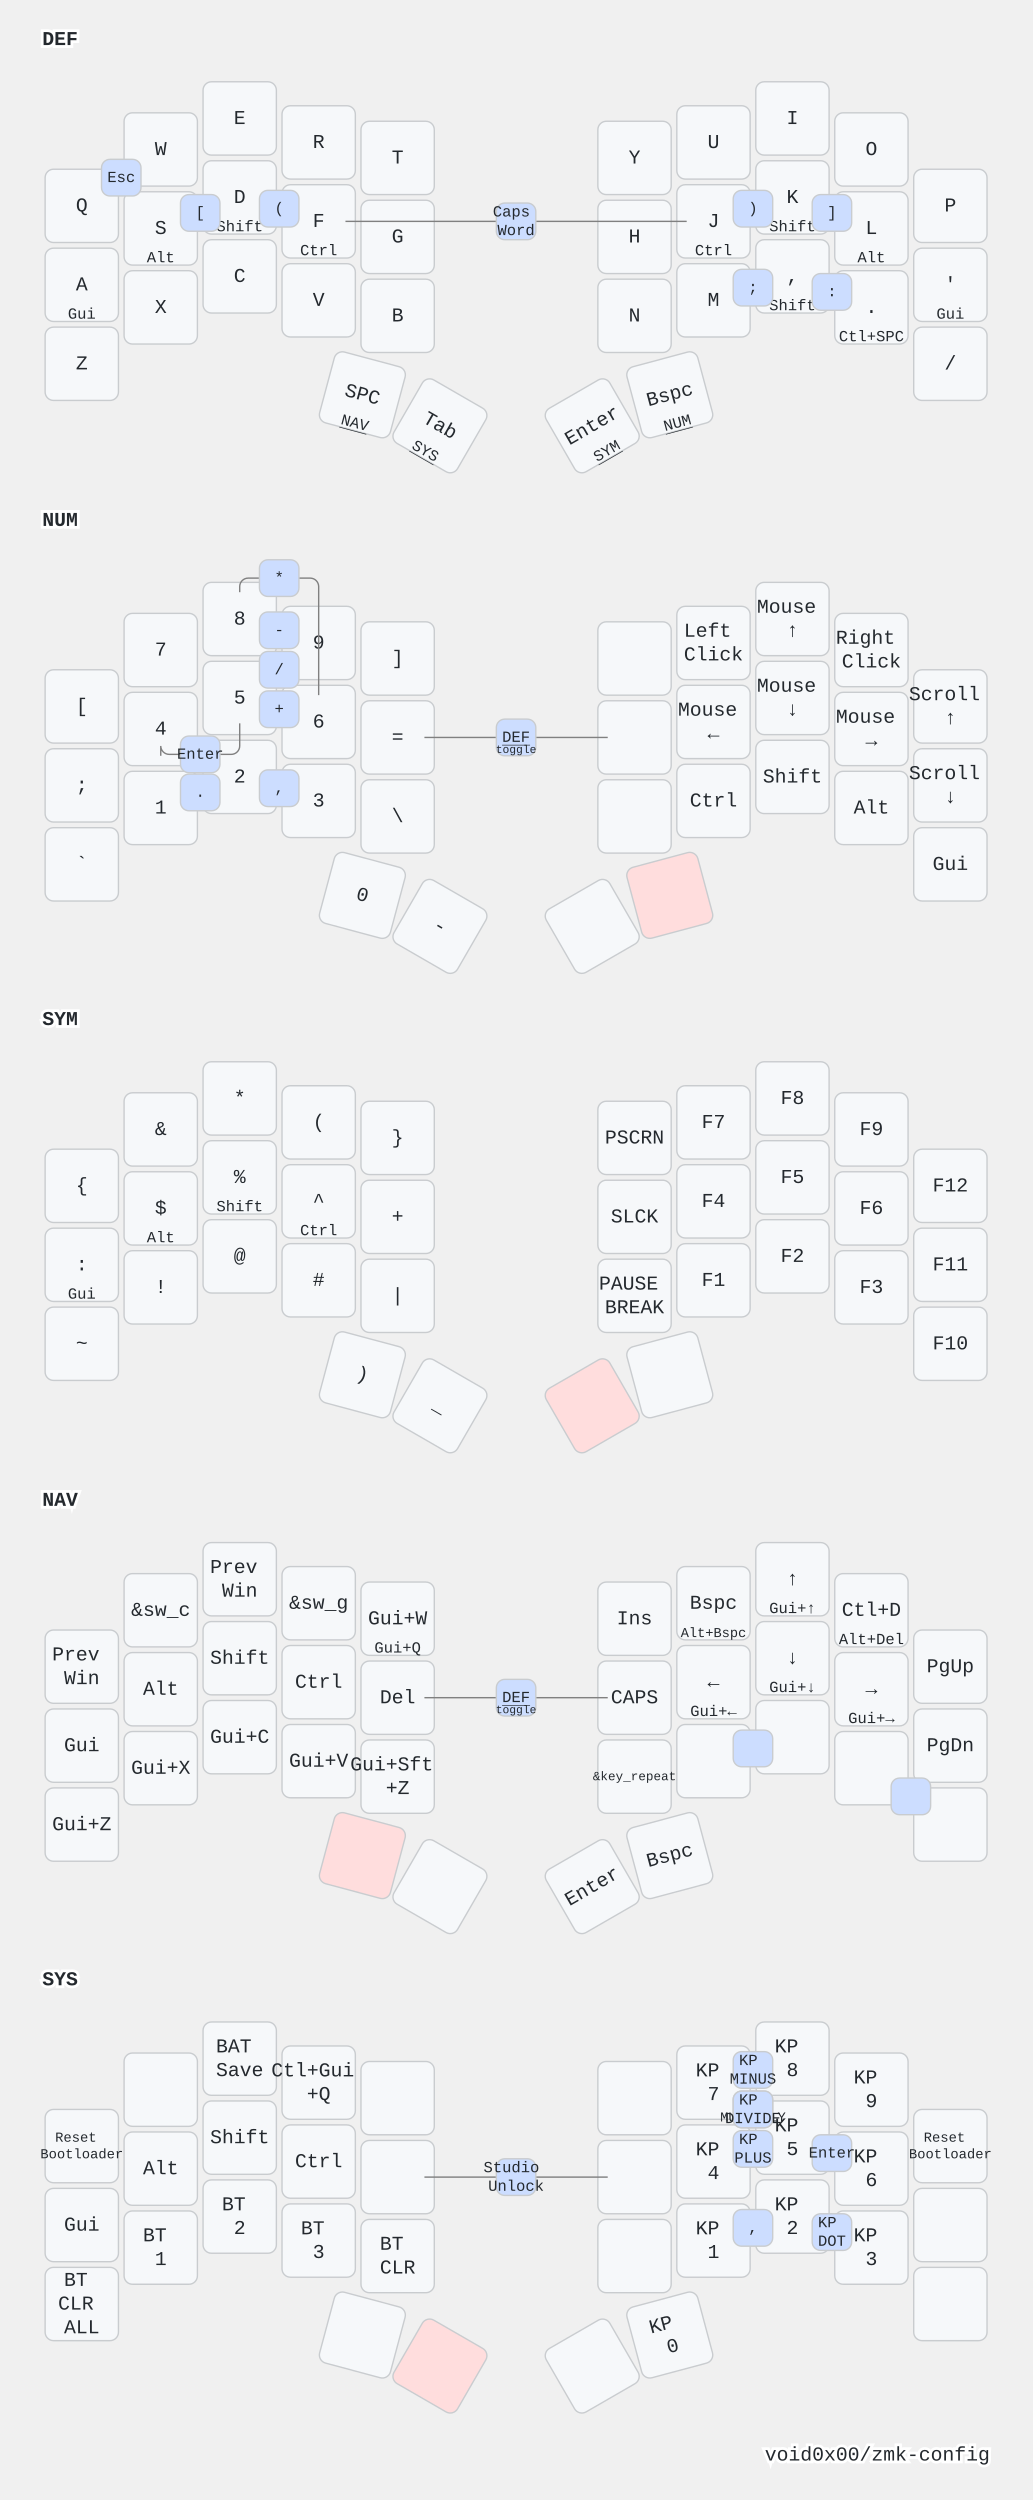
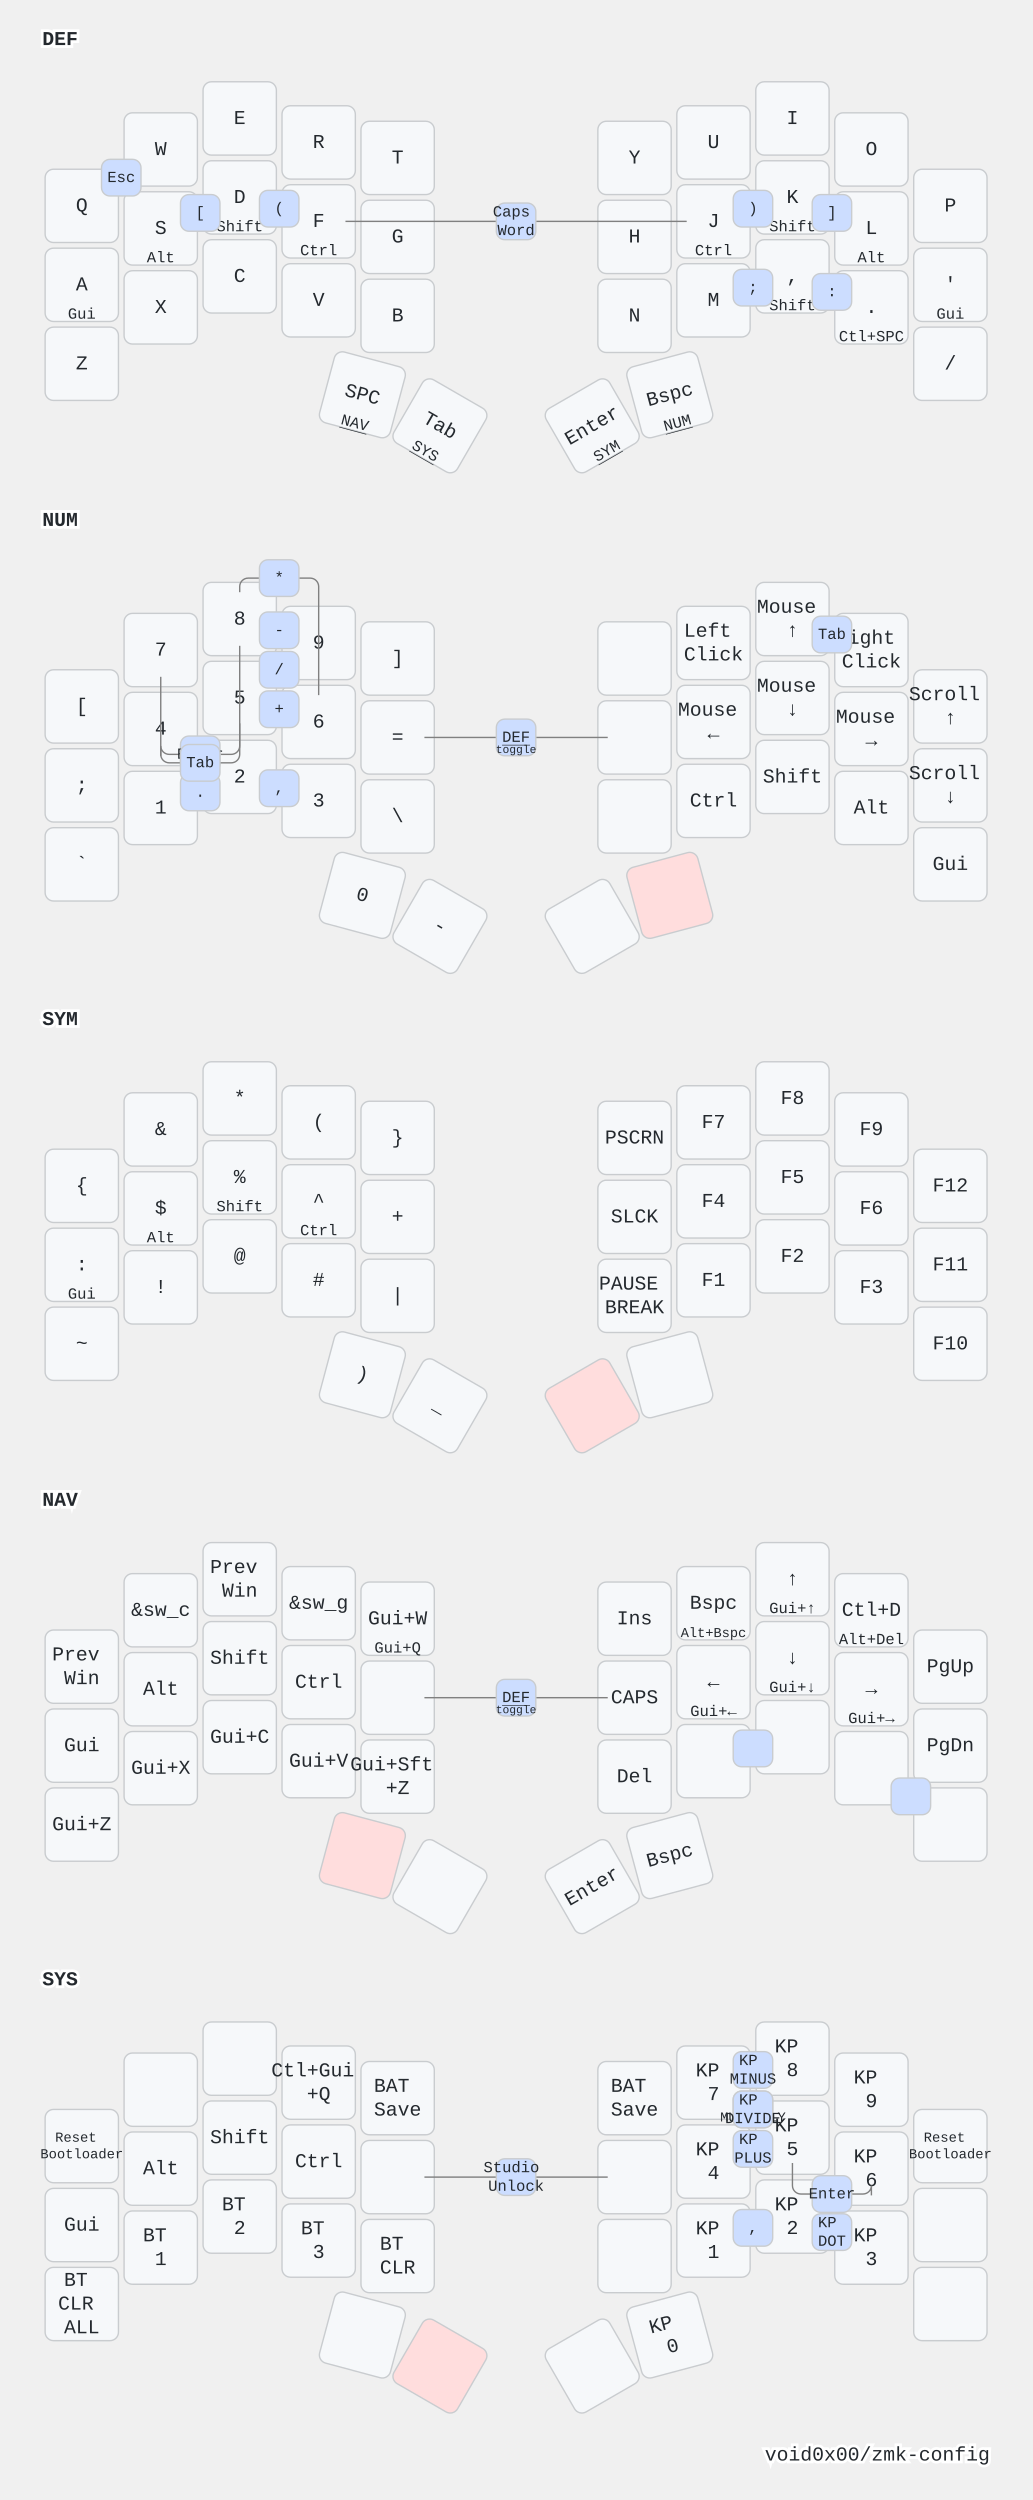
<svg xmlns="http://www.w3.org/2000/svg" xmlns:xlink="http://www.w3.org/1999/xlink" width="732" height="1773" viewBox="0 0 732 1773" class="keymap">
  <defs>/* start glyphs */
<svg id="mdi:play-pause">
      <svg id="mdi-play-pause" viewBox="0 0 24 24">
        <path d="M3,5V19L11,12M13,19H16V5H13M18,5V19H21V5" />
      </svg>
    </svg>
    <svg id="mdi:skip-backward">
      <svg id="mdi-skip-backward" viewBox="0 0 24 24">
        <path d="M20,5V19L13,12M6,5V19H4V5M13,5V19L6,12" />
      </svg>
    </svg>
    <svg id="mdi:skip-forward">
      <svg id="mdi-skip-forward" viewBox="0 0 24 24">
        <path d="M4,5V19L11,12M18,5V19H20V5M11,5V19L18,12" />
      </svg>
    </svg>
    <svg id="mdi:volume-high">
      <svg id="mdi-volume-high" viewBox="0 0 24 24">
        <path d="M14,3.23V5.29C16.89,6.15 19,8.83 19,12C19,15.17 16.89,17.84 14,18.7V20.77C18,19.86 21,16.28 21,12C21,7.72 18,4.14 14,3.23M16.5,12C16.5,10.23 15.5,8.71 14,7.97V16C15.5,15.29 16.5,13.76 16.5,12M3,9V15H7L12,20V4L7,9H3Z" />
      </svg>
    </svg>
    <svg id="mdi:volume-medium">
      <svg id="mdi-volume-medium" viewBox="0 0 24 24">
        <path d="M5,9V15H9L14,20V4L9,9M18.5,12C18.5,10.23 17.5,8.71 16,7.97V16C17.5,15.29 18.5,13.76 18.5,12Z" />
      </svg>
    </svg>
    <svg id="mdi:volume-off">
      <svg id="mdi-volume-off" viewBox="0 0 24 24">
        <path d="M12,4L9.91,6.09L12,8.18M4.27,3L3,4.27L7.73,9H3V15H7L12,20V13.27L16.25,17.53C15.58,18.04 14.83,18.46 14,18.7V20.77C15.38,20.45 16.63,19.82 17.68,18.96L19.73,21L21,19.73L12,10.73M19,12C19,12.94 18.8,13.82 18.46,14.64L19.97,16.15C20.62,14.91 21,13.5 21,12C21,7.72 18,4.14 14,3.23V5.29C16.89,6.15 19,8.83 19,12M16.5,12C16.5,10.23 15.5,8.71 14,7.97V10.18L16.45,12.63C16.5,12.43 16.5,12.21 16.5,12Z" />
      </svg>
    </svg>
  </defs>/* end glyphs */
<style>/* inherit to force styles through use tags */
svg path {
    fill: inherit;
}

/* font and background color specifications */
svg.keymap {
    font-family: SFMono-Regular,Consolas,Liberation Mono,Menlo,monospace;
    font-size: 14px;
    font-kerning: normal;
    text-rendering: optimizeLegibility;
    fill: #24292e;
}

/* default key styling */
rect.key {
    fill: #f6f8fa;
}

rect.key, rect.combo {
    stroke: #c9cccf;
    stroke-width: 1;
}

/* default key side styling, only used is draw_key_sides is set */
rect.side {
    filter: brightness(90%);
}

/* color accent for combo boxes */
rect.combo, rect.combo-separate {
    fill: #cdf;
}

/* color accent for held keys */
rect.held, rect.combo.held {
    fill: #fdd;
}

/* color accent for ghost (optional) keys */
rect.ghost, rect.combo.ghost {
    stroke-dasharray: 4, 4;
    stroke-width: 2;
}

text {
    text-anchor: middle;
    dominant-baseline: middle;
}

/* styling for layer labels */
text.label {
    font-weight: bold;
    text-anchor: start;
    stroke: white;
    stroke-width: 4;
    paint-order: stroke;
}

/* styling for optional footer */
text.footer {
    text-anchor: end;
    dominant-baseline: auto;
    stroke: white;
    stroke-width: 4;
    paint-order: stroke;
}

/* styling for combo tap, and key non-tap label text */
text.combo, text.hold, text.shifted, text.left, text.right, text.tl, text.tr, text.bl, text.br {
    font-size: 11px;
}

text.hold, text.bl, text.br {
    text-anchor: middle;
    dominant-baseline: auto;
}

text.shifted, text.tl, text.tr {
    text-anchor: middle;
    dominant-baseline: hanging;
}

text.left, text.tl, text.bl {
    text-anchor: start;
}

text.right, text.tr, text.br {
    text-anchor: end;
}

text.layer-activator {
    text-decoration: underline;
}

/* styling for hold/shifted label text in combo box */
text.combo.hold, text.combo.shifted, text.combo.left, text.combo.right {
    font-size: 8px;
}

/* lighter symbol for transparent keys */
text.trans {
    fill: #7b7e81;
}

/* styling for combo dendrons */
path.combo {
    stroke-width: 1;
    stroke: gray;
    fill: none;
}

/* Start Tabler Icons Cleanup */
/* cannot use height/width with glyphs */
.icon-tabler &gt; path {
    fill: inherit;
    stroke: inherit;
    stroke-width: 2;
}
/* hide tabler's default box */
.icon-tabler &gt; path[stroke="none"][fill="none"] {
    visibility: hidden;
}
/* End Tabler Icons Cleanup */

@media (prefers-color-scheme: dark) {
svg.keymap { fill: #d1d6db; }
rect.key { fill: #3f4750; }
rect.key, rect.combo { stroke: #60666c; }
rect.combo, rect.combo-separate { fill: #1f3d7a; }
rect.held, rect.combo.held { fill: #854747; }
text.label, text.footer { stroke: black; }
text.trans { fill: #7e8184; }
path.combo { stroke: #7f7f7f; }

}</style>
  <g transform="translate(30, 0)" class="layer-DEF">
    <text x="0" y="28" class="label" id="DEF">DEF</text>
    <g transform="translate(0, 56)">
      <g transform="translate(28, 90)" class="key keypos-0">
        <rect rx="6" ry="6" x="-26" y="-26" width="52" height="52" class="key" />
        <text x="0" y="0" class="key tap">Q</text>
      </g>
      <g transform="translate(84, 50)" class="key keypos-1">
        <rect rx="6" ry="6" x="-26" y="-26" width="52" height="52" class="key" />
        <text x="0" y="0" class="key tap">W</text>
      </g>
      <g transform="translate(140, 28)" class="key keypos-2">
        <rect rx="6" ry="6" x="-26" y="-26" width="52" height="52" class="key" />
        <text x="0" y="0" class="key tap">E</text>
      </g>
      <g transform="translate(196, 45)" class="key keypos-3">
        <rect rx="6" ry="6" x="-26" y="-26" width="52" height="52" class="key" />
        <text x="0" y="0" class="key tap">R</text>
      </g>
      <g transform="translate(252, 56)" class="key keypos-4">
        <rect rx="6" ry="6" x="-26" y="-26" width="52" height="52" class="key" />
        <text x="0" y="0" class="key tap">T</text>
      </g>
      <g transform="translate(420, 56)" class="key keypos-5">
        <rect rx="6" ry="6" x="-26" y="-26" width="52" height="52" class="key" />
        <text x="0" y="0" class="key tap">Y</text>
      </g>
      <g transform="translate(476, 45)" class="key keypos-6">
        <rect rx="6" ry="6" x="-26" y="-26" width="52" height="52" class="key" />
        <text x="0" y="0" class="key tap">U</text>
      </g>
      <g transform="translate(532, 28)" class="key keypos-7">
        <rect rx="6" ry="6" x="-26" y="-26" width="52" height="52" class="key" />
        <text x="0" y="0" class="key tap">I</text>
      </g>
      <g transform="translate(588, 50)" class="key keypos-8">
        <rect rx="6" ry="6" x="-26" y="-26" width="52" height="52" class="key" />
        <text x="0" y="0" class="key tap">O</text>
      </g>
      <g transform="translate(644, 90)" class="key keypos-9">
        <rect rx="6" ry="6" x="-26" y="-26" width="52" height="52" class="key" />
        <text x="0" y="0" class="key tap">P</text>
      </g>
      <g transform="translate(28, 146)" class="key keypos-10">
        <rect rx="6" ry="6" x="-26" y="-26" width="52" height="52" class="key" />
        <text x="0" y="0" class="key tap">A</text>
        <text x="0" y="24" class="key hold">Gui</text>
      </g>
      <g transform="translate(84, 106)" class="key keypos-11">
        <rect rx="6" ry="6" x="-26" y="-26" width="52" height="52" class="key" />
        <text x="0" y="0" class="key tap">S</text>
        <text x="0" y="24" class="key hold">Alt</text>
      </g>
      <g transform="translate(140, 84)" class="key keypos-12">
        <rect rx="6" ry="6" x="-26" y="-26" width="52" height="52" class="key" />
        <text x="0" y="0" class="key tap">D</text>
        <text x="0" y="24" class="key hold">Shift</text>
      </g>
      <g transform="translate(196, 101)" class="key keypos-13">
        <rect rx="6" ry="6" x="-26" y="-26" width="52" height="52" class="key" />
        <text x="0" y="0" class="key tap">F</text>
        <text x="0" y="24" class="key hold">Ctrl</text>
      </g>
      <g transform="translate(252, 112)" class="key keypos-14">
        <rect rx="6" ry="6" x="-26" y="-26" width="52" height="52" class="key" />
        <text x="0" y="0" class="key tap">G</text>
      </g>
      <g transform="translate(420, 112)" class="key keypos-15">
        <rect rx="6" ry="6" x="-26" y="-26" width="52" height="52" class="key" />
        <text x="0" y="0" class="key tap">H</text>
      </g>
      <g transform="translate(476, 101)" class="key keypos-16">
        <rect rx="6" ry="6" x="-26" y="-26" width="52" height="52" class="key" />
        <text x="0" y="0" class="key tap">J</text>
        <text x="0" y="24" class="key hold">Ctrl</text>
      </g>
      <g transform="translate(532, 84)" class="key keypos-17">
        <rect rx="6" ry="6" x="-26" y="-26" width="52" height="52" class="key" />
        <text x="0" y="0" class="key tap">K</text>
        <text x="0" y="24" class="key hold">Shift</text>
      </g>
      <g transform="translate(588, 106)" class="key keypos-18">
        <rect rx="6" ry="6" x="-26" y="-26" width="52" height="52" class="key" />
        <text x="0" y="0" class="key tap">L</text>
        <text x="0" y="24" class="key hold">Alt</text>
      </g>
      <g transform="translate(644, 146)" class="key keypos-19">
        <rect rx="6" ry="6" x="-26" y="-26" width="52" height="52" class="key" />
        <text x="0" y="0" class="key tap">'</text>
        <text x="0" y="24" class="key hold">Gui</text>
      </g>
      <g transform="translate(28, 202)" class="key keypos-20">
        <rect rx="6" ry="6" x="-26" y="-26" width="52" height="52" class="key" />
        <text x="0" y="0" class="key tap">Z</text>
      </g>
      <g transform="translate(84, 162)" class="key keypos-21">
        <rect rx="6" ry="6" x="-26" y="-26" width="52" height="52" class="key" />
        <text x="0" y="0" class="key tap">X</text>
      </g>
      <g transform="translate(140, 140)" class="key keypos-22">
        <rect rx="6" ry="6" x="-26" y="-26" width="52" height="52" class="key" />
        <text x="0" y="0" class="key tap">C</text>
      </g>
      <g transform="translate(196, 157)" class="key keypos-23">
        <rect rx="6" ry="6" x="-26" y="-26" width="52" height="52" class="key" />
        <text x="0" y="0" class="key tap">V</text>
      </g>
      <g transform="translate(252, 168)" class="key keypos-24">
        <rect rx="6" ry="6" x="-26" y="-26" width="52" height="52" class="key" />
        <text x="0" y="0" class="key tap">B</text>
      </g>
      <g transform="translate(420, 168)" class="key keypos-25">
        <rect rx="6" ry="6" x="-26" y="-26" width="52" height="52" class="key" />
        <text x="0" y="0" class="key tap">N</text>
      </g>
      <g transform="translate(476, 157)" class="key keypos-26">
        <rect rx="6" ry="6" x="-26" y="-26" width="52" height="52" class="key" />
        <text x="0" y="0" class="key tap">M</text>
      </g>
      <g transform="translate(532, 140)" class="key keypos-27">
        <rect rx="6" ry="6" x="-26" y="-26" width="52" height="52" class="key" />
        <text x="0" y="0" class="key tap">,</text>
        <text x="0" y="24" class="key hold">Shift</text>
      </g>
      <g transform="translate(588, 162)" class="key keypos-28">
        <rect rx="6" ry="6" x="-26" y="-26" width="52" height="52" class="key" />
        <text x="0" y="0" class="key tap">.</text>
        <text x="0" y="24" class="key hold">Ctl+SPC</text>
      </g>
      <g transform="translate(644, 202)" class="key keypos-29">
        <rect rx="6" ry="6" x="-26" y="-26" width="52" height="52" class="key" />
        <text x="0" y="0" class="key tap">/</text>
      </g>
      <g transform="translate(227, 224) rotate(15.0)" class="key keypos-30">
        <rect rx="6" ry="6" x="-26" y="-26" width="52" height="52" class="key" />
        <text x="0" y="0" class="key tap">SPC</text>
        <a href="#NAV">
          <text x="0" y="24" class="key hold layer-activator">NAV</text>
        </a>
      </g>
      <g transform="translate(282, 246) rotate(30.0)" class="key keypos-31">
        <rect rx="6" ry="6" x="-26" y="-26" width="52" height="52" class="key" />
        <text x="0" y="0" class="key tap">Tab</text>
        <a href="#SYS">
          <text x="0" y="24" class="key hold layer-activator">SYS</text>
        </a>
      </g>
      <g transform="translate(390, 246) rotate(-30.0)" class="key keypos-32">
        <rect rx="6" ry="6" x="-26" y="-26" width="52" height="52" class="key" />
        <text x="0" y="0" class="key tap">Enter</text>
        <a href="#SYM">
          <text x="0" y="24" class="key hold layer-activator">SYM</text>
        </a>
      </g>
      <g transform="translate(445, 224) rotate(-15.0)" class="key keypos-33">
        <rect rx="6" ry="6" x="-26" y="-26" width="52" height="52" class="key" />
        <text x="0" y="0" class="key tap">Bspc</text>
        <a href="#NUM">
          <text x="0" y="24" class="key hold layer-activator">NUM</text>
        </a>
      </g>
      <g class="combo combopos-0">
        <rect rx="6" ry="6" x="42" y="57" width="28" height="26" class="combo" />
        <text x="56" y="70" class="combo tap">Esc</text>
      </g>
      <g class="combo combopos-1">
        <rect rx="6" ry="6" x="154" y="79" width="28" height="26" class="combo" />
        <text x="168" y="92" class="combo tap">(</text>
      </g>
      <g class="combo combopos-2">
        <rect rx="6" ry="6" x="490" y="79" width="28" height="26" class="combo" />
        <text x="504" y="92" class="combo tap">)</text>
      </g>
      <g class="combo combopos-3">
        <rect rx="6" ry="6" x="98" y="82" width="28" height="26" class="combo" />
        <text x="112" y="95" class="combo tap">[</text>
      </g>
      <g class="combo combopos-4">
        <rect rx="6" ry="6" x="546" y="82" width="28" height="26" class="combo" />
        <text x="560" y="95" class="combo tap">]</text>
      </g>
      <g class="combo combopos-5">
        <rect rx="6" ry="6" x="490" y="135" width="28" height="26" class="combo" />
        <text x="504" y="148" class="combo tap">;</text>
      </g>
      <g class="combo combopos-6">
        <rect rx="6" ry="6" x="546" y="138" width="28" height="26" class="combo" />
        <text x="560" y="151" class="combo tap">:</text>
      </g>
      <g class="combo combopos-7">
        <path d="M336,101 l-121,0" class="combo" />
        <path d="M336,101 l121,0" class="combo" />
        <rect rx="6" ry="6" x="322" y="88" width="28" height="26" class="combo" />
        <text x="336" y="101" class="combo tap">
          <tspan x="336" dy="-0.6em">Caps</tspan>
          <tspan x="336" dy="1.2em">Word</tspan>
        </text>
      </g>
    </g>
  </g>
  <g transform="translate(30, 341)" class="layer-NUM">
    <text x="0" y="28" class="label" id="NUM">NUM</text>
    <g transform="translate(0, 70)">
      <g transform="translate(28, 90)" class="key keypos-0">
        <rect rx="6" ry="6" x="-26" y="-26" width="52" height="52" class="key" />
        <text x="0" y="0" class="key tap">[</text>
      </g>
      <g transform="translate(84, 50)" class="key keypos-1">
        <rect rx="6" ry="6" x="-26" y="-26" width="52" height="52" class="key" />
        <text x="0" y="0" class="key tap">7</text>
      </g>
      <g transform="translate(140, 28)" class="key keypos-2">
        <rect rx="6" ry="6" x="-26" y="-26" width="52" height="52" class="key" />
        <text x="0" y="0" class="key tap">8</text>
      </g>
      <g transform="translate(196, 45)" class="key keypos-3">
        <rect rx="6" ry="6" x="-26" y="-26" width="52" height="52" class="key" />
        <text x="0" y="0" class="key tap">9</text>
      </g>
      <g transform="translate(252, 56)" class="key keypos-4">
        <rect rx="6" ry="6" x="-26" y="-26" width="52" height="52" class="key" />
        <text x="0" y="0" class="key tap">]</text>
      </g>
      <g transform="translate(420, 56)" class="key keypos-5">
        <rect rx="6" ry="6" x="-26" y="-26" width="52" height="52" class="key" />
      </g>
      <g transform="translate(476, 45)" class="key keypos-6">
        <rect rx="6" ry="6" x="-26" y="-26" width="52" height="52" class="key" />
        <text x="0" y="0" class="key tap">
          <tspan x="0" dy="-0.6em">Left</tspan>
          <tspan x="0" dy="1.2em">Click</tspan>
        </text>
      </g>
      <g transform="translate(532, 28)" class="key keypos-7">
        <rect rx="6" ry="6" x="-26" y="-26" width="52" height="52" class="key" />
        <text x="0" y="0" class="key tap">
          <tspan x="0" dy="-0.6em">Mouse</tspan>
          <tspan x="0" dy="1.2em">↑</tspan>
        </text>
      </g>
      <g transform="translate(588, 50)" class="key keypos-8">
        <rect rx="6" ry="6" x="-26" y="-26" width="52" height="52" class="key" />
        <text x="0" y="0" class="key tap">
          <tspan x="0" dy="-0.6em">Right</tspan>
          <tspan x="0" dy="1.2em">Click</tspan>
        </text>
      </g>
      <g transform="translate(644, 90)" class="key keypos-9">
        <rect rx="6" ry="6" x="-26" y="-26" width="52" height="52" class="key" />
        <text x="0" y="0" class="key tap">
          <tspan x="0" dy="-0.6em">Scroll</tspan>
          <tspan x="0" dy="1.2em">↑</tspan>
        </text>
      </g>
      <g transform="translate(28, 146)" class="key keypos-10">
        <rect rx="6" ry="6" x="-26" y="-26" width="52" height="52" class="key" />
        <text x="0" y="0" class="key tap">;</text>
      </g>
      <g transform="translate(84, 106)" class="key keypos-11">
        <rect rx="6" ry="6" x="-26" y="-26" width="52" height="52" class="key" />
        <text x="0" y="0" class="key tap">4</text>
      </g>
      <g transform="translate(140, 84)" class="key keypos-12">
        <rect rx="6" ry="6" x="-26" y="-26" width="52" height="52" class="key" />
        <text x="0" y="0" class="key tap">5</text>
      </g>
      <g transform="translate(196, 101)" class="key keypos-13">
        <rect rx="6" ry="6" x="-26" y="-26" width="52" height="52" class="key" />
        <text x="0" y="0" class="key tap">6</text>
      </g>
      <g transform="translate(252, 112)" class="key keypos-14">
        <rect rx="6" ry="6" x="-26" y="-26" width="52" height="52" class="key" />
        <text x="0" y="0" class="key tap">=</text>
      </g>
      <g transform="translate(420, 112)" class="key keypos-15">
        <rect rx="6" ry="6" x="-26" y="-26" width="52" height="52" class="key" />
      </g>
      <g transform="translate(476, 101)" class="key keypos-16">
        <rect rx="6" ry="6" x="-26" y="-26" width="52" height="52" class="key" />
        <text x="0" y="0" class="key tap">
          <tspan x="0" dy="-0.6em">Mouse</tspan>
          <tspan x="0" dy="1.2em">←</tspan>
        </text>
      </g>
      <g transform="translate(532, 84)" class="key keypos-17">
        <rect rx="6" ry="6" x="-26" y="-26" width="52" height="52" class="key" />
        <text x="0" y="0" class="key tap">
          <tspan x="0" dy="-0.6em">Mouse</tspan>
          <tspan x="0" dy="1.2em">↓</tspan>
        </text>
      </g>
      <g transform="translate(588, 106)" class="key keypos-18">
        <rect rx="6" ry="6" x="-26" y="-26" width="52" height="52" class="key" />
        <text x="0" y="0" class="key tap">
          <tspan x="0" dy="-0.6em">Mouse</tspan>
          <tspan x="0" dy="1.2em">→</tspan>
        </text>
      </g>
      <g transform="translate(644, 146)" class="key keypos-19">
        <rect rx="6" ry="6" x="-26" y="-26" width="52" height="52" class="key" />
        <text x="0" y="0" class="key tap">
          <tspan x="0" dy="-0.6em">Scroll</tspan>
          <tspan x="0" dy="1.2em">↓</tspan>
        </text>
      </g>
      <g transform="translate(28, 202)" class="key keypos-20">
        <rect rx="6" ry="6" x="-26" y="-26" width="52" height="52" class="key" />
        <text x="0" y="0" class="key tap">`</text>
      </g>
      <g transform="translate(84, 162)" class="key keypos-21">
        <rect rx="6" ry="6" x="-26" y="-26" width="52" height="52" class="key" />
        <text x="0" y="0" class="key tap">1</text>
      </g>
      <g transform="translate(140, 140)" class="key keypos-22">
        <rect rx="6" ry="6" x="-26" y="-26" width="52" height="52" class="key" />
        <text x="0" y="0" class="key tap">2</text>
      </g>
      <g transform="translate(196, 157)" class="key keypos-23">
        <rect rx="6" ry="6" x="-26" y="-26" width="52" height="52" class="key" />
        <text x="0" y="0" class="key tap">3</text>
      </g>
      <g transform="translate(252, 168)" class="key keypos-24">
        <rect rx="6" ry="6" x="-26" y="-26" width="52" height="52" class="key" />
        <text x="0" y="0" class="key tap">\</text>
      </g>
      <g transform="translate(420, 168)" class="key keypos-25">
        <rect rx="6" ry="6" x="-26" y="-26" width="52" height="52" class="key" />
      </g>
      <g transform="translate(476, 157)" class="key keypos-26">
        <rect rx="6" ry="6" x="-26" y="-26" width="52" height="52" class="key" />
        <text x="0" y="0" class="key tap">Ctrl</text>
      </g>
      <g transform="translate(532, 140)" class="key keypos-27">
        <rect rx="6" ry="6" x="-26" y="-26" width="52" height="52" class="key" />
        <text x="0" y="0" class="key tap">Shift</text>
      </g>
      <g transform="translate(588, 162)" class="key keypos-28">
        <rect rx="6" ry="6" x="-26" y="-26" width="52" height="52" class="key" />
        <text x="0" y="0" class="key tap">Alt</text>
      </g>
      <g transform="translate(644, 202)" class="key keypos-29">
        <rect rx="6" ry="6" x="-26" y="-26" width="52" height="52" class="key" />
        <text x="0" y="0" class="key tap">Gui</text>
      </g>
      <g transform="translate(227, 224) rotate(15.0)" class="key keypos-30">
        <rect rx="6" ry="6" x="-26" y="-26" width="52" height="52" class="key" />
        <text x="0" y="0" class="key tap">0</text>
      </g>
      <g transform="translate(282, 246) rotate(30.0)" class="key keypos-31">
        <rect rx="6" ry="6" x="-26" y="-26" width="52" height="52" class="key" />
        <text x="0" y="0" class="key tap">-</text>
      </g>
      <g transform="translate(390, 246) rotate(-30.0)" class="key trans keypos-32">
        <rect rx="6" ry="6" x="-26" y="-26" width="52" height="52" class="key trans" />
      </g>
      <g transform="translate(445, 224) rotate(-15.0)" class="key held keypos-33">
        <rect rx="6" ry="6" x="-26" y="-26" width="52" height="52" class="key held" />
      </g>
      <g class="combo combopos-0">
        <path d="M336,112 l-65,0" class="combo" />
        <path d="M336,112 l65,0" class="combo" />
        <rect rx="6" ry="6" x="322" y="99" width="28" height="26" class="combo" />
        <a href="#DEF">
          <text x="336" y="112" class="combo tap layer-activator">DEF</text>
        </a>
        <text x="336" y="123" class="combo hold">toggle</text>
      </g>
      <g class="combo combopos-1">
        <rect rx="6" ry="6" x="154" y="79" width="28" height="26" class="combo" />
        <text x="168" y="92" class="combo tap">+</text>
      </g>
      <g class="combo combopos-2">
        <rect rx="6" ry="6" x="154" y="23" width="28" height="26" class="combo" />
        <text x="168" y="36" class="combo tap">-</text>
      </g>
      <g class="combo combopos-3">
        <path d="M168,-1 h-22 a6.0,6.0 0 0 0 -6.0,6.0 v4" class="combo" />
        <path d="M168,-1 h22 a6.0,6.0 0 0 1 6.0,6.0 v77" class="combo" />
        <rect rx="6" ry="6" x="154" y="-14" width="28" height="26" class="combo" />
        <text x="168" y="-1" class="combo tap">*</text>
      </g>
      <g class="combo combopos-4">
        <rect rx="6" ry="6" x="154" y="51" width="28" height="26" class="combo" />
        <text x="168" y="64" class="combo tap">/</text>
      </g>
      <g class="combo combopos-5">
        <rect rx="6" ry="6" x="154" y="135" width="28" height="26" class="combo" />
        <text x="168" y="148" class="combo tap">,</text>
      </g>
      <g class="combo combopos-6">
        <rect rx="6" ry="6" x="98" y="138" width="28" height="26" class="combo" />
        <text x="112" y="151" class="combo tap">.</text>
      </g>
      <g class="combo combopos-7">
        <path d="M112,124 h-22 a6.0,6.0 0 0 1 -6.0,-6.0 v7" class="combo" />
        <path d="M112,124 h22 a6.0,6.0 0 0 0 6.0,-6.0 v-16" class="combo" />
        <rect rx="6" ry="6" x="98" y="111" width="28" height="26" class="combo" />
        <text x="112" y="124" class="combo tap">Enter</text>
      </g>
+       <g class="combo combopos-8">
+         <path d="M112,130 h-22 a6.0,6.0 0 0 1 -6.0,-6.0 v-55" class="combo" />
+         <path d="M112,130 h22 a6.0,6.0 0 0 0 6.0,-6.0 v-77" class="combo" />
+         <rect rx="6" ry="6" x="98" y="117" width="28" height="26" class="combo" />
+         <text x="112" y="130" class="combo tap">Tab</text>
+       </g>
+       <g class="combo combopos-9">
+         <rect rx="6" ry="6" x="546" y="26" width="28" height="26" class="combo" />
+         <text x="560" y="39" class="combo tap">Tab</text>
+       </g>
    </g>
  </g>
  <g transform="translate(30, 695)" class="layer-SYM">
    <text x="0" y="28" class="label" id="SYM">SYM</text>
    <g transform="translate(0, 56)">
      <g transform="translate(28, 90)" class="key keypos-0">
        <rect rx="6" ry="6" x="-26" y="-26" width="52" height="52" class="key" />
        <text x="0" y="0" class="key tap">{</text>
      </g>
      <g transform="translate(84, 50)" class="key keypos-1">
        <rect rx="6" ry="6" x="-26" y="-26" width="52" height="52" class="key" />
        <text x="0" y="0" class="key tap">&amp;</text>
      </g>
      <g transform="translate(140, 28)" class="key keypos-2">
        <rect rx="6" ry="6" x="-26" y="-26" width="52" height="52" class="key" />
        <text x="0" y="0" class="key tap">*</text>
      </g>
      <g transform="translate(196, 45)" class="key keypos-3">
        <rect rx="6" ry="6" x="-26" y="-26" width="52" height="52" class="key" />
        <text x="0" y="0" class="key tap">(</text>
      </g>
      <g transform="translate(252, 56)" class="key keypos-4">
        <rect rx="6" ry="6" x="-26" y="-26" width="52" height="52" class="key" />
        <text x="0" y="0" class="key tap">}</text>
      </g>
      <g transform="translate(420, 56)" class="key keypos-5">
        <rect rx="6" ry="6" x="-26" y="-26" width="52" height="52" class="key" />
        <text x="0" y="0" class="key tap">PSCRN</text>
      </g>
      <g transform="translate(476, 45)" class="key keypos-6">
        <rect rx="6" ry="6" x="-26" y="-26" width="52" height="52" class="key" />
        <text x="0" y="0" class="key tap">F7</text>
      </g>
      <g transform="translate(532, 28)" class="key keypos-7">
        <rect rx="6" ry="6" x="-26" y="-26" width="52" height="52" class="key" />
        <text x="0" y="0" class="key tap">F8</text>
      </g>
      <g transform="translate(588, 50)" class="key keypos-8">
        <rect rx="6" ry="6" x="-26" y="-26" width="52" height="52" class="key" />
        <text x="0" y="0" class="key tap">F9</text>
      </g>
      <g transform="translate(644, 90)" class="key keypos-9">
        <rect rx="6" ry="6" x="-26" y="-26" width="52" height="52" class="key" />
        <text x="0" y="0" class="key tap">F12</text>
      </g>
      <g transform="translate(28, 146)" class="key keypos-10">
        <rect rx="6" ry="6" x="-26" y="-26" width="52" height="52" class="key" />
        <text x="0" y="0" class="key tap">:</text>
        <text x="0" y="24" class="key hold">Gui</text>
      </g>
      <g transform="translate(84, 106)" class="key keypos-11">
        <rect rx="6" ry="6" x="-26" y="-26" width="52" height="52" class="key" />
        <text x="0" y="0" class="key tap">$</text>
        <text x="0" y="24" class="key hold">Alt</text>
      </g>
      <g transform="translate(140, 84)" class="key keypos-12">
        <rect rx="6" ry="6" x="-26" y="-26" width="52" height="52" class="key" />
        <text x="0" y="0" class="key tap">%</text>
        <text x="0" y="24" class="key hold">Shift</text>
      </g>
      <g transform="translate(196, 101)" class="key keypos-13">
        <rect rx="6" ry="6" x="-26" y="-26" width="52" height="52" class="key" />
        <text x="0" y="0" class="key tap">^</text>
        <text x="0" y="24" class="key hold">Ctrl</text>
      </g>
      <g transform="translate(252, 112)" class="key keypos-14">
        <rect rx="6" ry="6" x="-26" y="-26" width="52" height="52" class="key" />
        <text x="0" y="0" class="key tap">+</text>
      </g>
      <g transform="translate(420, 112)" class="key keypos-15">
        <rect rx="6" ry="6" x="-26" y="-26" width="52" height="52" class="key" />
        <text x="0" y="0" class="key tap">SLCK</text>
      </g>
      <g transform="translate(476, 101)" class="key keypos-16">
        <rect rx="6" ry="6" x="-26" y="-26" width="52" height="52" class="key" />
        <text x="0" y="0" class="key tap">F4</text>
      </g>
      <g transform="translate(532, 84)" class="key keypos-17">
        <rect rx="6" ry="6" x="-26" y="-26" width="52" height="52" class="key" />
        <text x="0" y="0" class="key tap">F5</text>
      </g>
      <g transform="translate(588, 106)" class="key keypos-18">
        <rect rx="6" ry="6" x="-26" y="-26" width="52" height="52" class="key" />
        <text x="0" y="0" class="key tap">F6</text>
      </g>
      <g transform="translate(644, 146)" class="key keypos-19">
        <rect rx="6" ry="6" x="-26" y="-26" width="52" height="52" class="key" />
        <text x="0" y="0" class="key tap">F11</text>
      </g>
      <g transform="translate(28, 202)" class="key keypos-20">
        <rect rx="6" ry="6" x="-26" y="-26" width="52" height="52" class="key" />
        <text x="0" y="0" class="key tap">~</text>
      </g>
      <g transform="translate(84, 162)" class="key keypos-21">
        <rect rx="6" ry="6" x="-26" y="-26" width="52" height="52" class="key" />
        <text x="0" y="0" class="key tap">!</text>
      </g>
      <g transform="translate(140, 140)" class="key keypos-22">
        <rect rx="6" ry="6" x="-26" y="-26" width="52" height="52" class="key" />
        <text x="0" y="0" class="key tap">@</text>
      </g>
      <g transform="translate(196, 157)" class="key keypos-23">
        <rect rx="6" ry="6" x="-26" y="-26" width="52" height="52" class="key" />
        <text x="0" y="0" class="key tap">#</text>
      </g>
      <g transform="translate(252, 168)" class="key keypos-24">
        <rect rx="6" ry="6" x="-26" y="-26" width="52" height="52" class="key" />
        <text x="0" y="0" class="key tap">|</text>
      </g>
      <g transform="translate(420, 168)" class="key keypos-25">
        <rect rx="6" ry="6" x="-26" y="-26" width="52" height="52" class="key" />
        <text x="0" y="0" class="key tap">
          <tspan x="0" dy="-0.6em">PAUSE</tspan>
          <tspan x="0" dy="1.2em">BREAK</tspan>
        </text>
      </g>
      <g transform="translate(476, 157)" class="key keypos-26">
        <rect rx="6" ry="6" x="-26" y="-26" width="52" height="52" class="key" />
        <text x="0" y="0" class="key tap">F1</text>
      </g>
      <g transform="translate(532, 140)" class="key keypos-27">
        <rect rx="6" ry="6" x="-26" y="-26" width="52" height="52" class="key" />
        <text x="0" y="0" class="key tap">F2</text>
      </g>
      <g transform="translate(588, 162)" class="key keypos-28">
        <rect rx="6" ry="6" x="-26" y="-26" width="52" height="52" class="key" />
        <text x="0" y="0" class="key tap">F3</text>
      </g>
      <g transform="translate(644, 202)" class="key keypos-29">
        <rect rx="6" ry="6" x="-26" y="-26" width="52" height="52" class="key" />
        <text x="0" y="0" class="key tap">F10</text>
      </g>
      <g transform="translate(227, 224) rotate(15.0)" class="key keypos-30">
        <rect rx="6" ry="6" x="-26" y="-26" width="52" height="52" class="key" />
        <text x="0" y="0" class="key tap">)</text>
      </g>
      <g transform="translate(282, 246) rotate(30.0)" class="key keypos-31">
        <rect rx="6" ry="6" x="-26" y="-26" width="52" height="52" class="key" />
        <text x="0" y="0" class="key tap">_</text>
      </g>
      <g transform="translate(390, 246) rotate(-30.0)" class="key held keypos-32">
        <rect rx="6" ry="6" x="-26" y="-26" width="52" height="52" class="key held" />
      </g>
      <g transform="translate(445, 224) rotate(-15.0)" class="key trans keypos-33">
        <rect rx="6" ry="6" x="-26" y="-26" width="52" height="52" class="key trans" />
      </g>
    </g>
  </g>
  <g transform="translate(30, 1036)" class="layer-NAV">
    <text x="0" y="28" class="label" id="NAV">NAV</text>
    <g transform="translate(0, 56)">
      <g transform="translate(28, 90)" class="key keypos-0">
        <rect rx="6" ry="6" x="-26" y="-26" width="52" height="52" class="key" />
        <text x="0" y="0" class="key tap">
          <tspan x="0" dy="-0.6em">Prev</tspan>
          <tspan x="0" dy="1.2em">Win</tspan>
        </text>
      </g>
      <g transform="translate(84, 50)" class="key keypos-1">
        <rect rx="6" ry="6" x="-26" y="-26" width="52" height="52" class="key" />
        <text x="0" y="0" class="key tap">&amp;sw_c</text>
      </g>
      <g transform="translate(140, 28)" class="key keypos-2">
        <rect rx="6" ry="6" x="-26" y="-26" width="52" height="52" class="key" />
        <text x="0" y="0" class="key tap">
          <tspan x="0" dy="-0.6em">Prev</tspan>
          <tspan x="0" dy="1.2em">Win</tspan>
        </text>
      </g>
      <g transform="translate(196, 45)" class="key keypos-3">
        <rect rx="6" ry="6" x="-26" y="-26" width="52" height="52" class="key" />
        <text x="0" y="0" class="key tap">&amp;sw_g</text>
      </g>
      <g transform="translate(252, 56)" class="key keypos-4">
        <rect rx="6" ry="6" x="-26" y="-26" width="52" height="52" class="key" />
        <text x="0" y="0" class="key tap">Gui+W</text>
        <text x="0" y="24" class="key hold">Gui+Q</text>
      </g>
      <g transform="translate(420, 56)" class="key keypos-5">
        <rect rx="6" ry="6" x="-26" y="-26" width="52" height="52" class="key" />
        <text x="0" y="0" class="key tap">Ins</text>
      </g>
      <g transform="translate(476, 45)" class="key keypos-6">
        <rect rx="6" ry="6" x="-26" y="-26" width="52" height="52" class="key" />
        <text x="0" y="0" class="key tap">Bspc</text>
        <text x="0" y="24" class="key hold">
          <tspan style="font-size: 88%">Alt+Bspc</tspan>
        </text>
      </g>
      <g transform="translate(532, 28)" class="key keypos-7">
        <rect rx="6" ry="6" x="-26" y="-26" width="52" height="52" class="key" />
        <text x="0" y="0" class="key tap">↑</text>
        <text x="0" y="24" class="key hold">Gui+↑</text>
      </g>
      <g transform="translate(588, 50)" class="key keypos-8">
        <rect rx="6" ry="6" x="-26" y="-26" width="52" height="52" class="key" />
        <text x="0" y="0" class="key tap">Ctl+D</text>
        <text x="0" y="24" class="key hold">Alt+Del</text>
      </g>
      <g transform="translate(644, 90)" class="key keypos-9">
        <rect rx="6" ry="6" x="-26" y="-26" width="52" height="52" class="key" />
        <text x="0" y="0" class="key tap">PgUp</text>
      </g>
      <g transform="translate(28, 146)" class="key keypos-10">
        <rect rx="6" ry="6" x="-26" y="-26" width="52" height="52" class="key" />
        <text x="0" y="0" class="key tap">Gui</text>
      </g>
      <g transform="translate(84, 106)" class="key keypos-11">
        <rect rx="6" ry="6" x="-26" y="-26" width="52" height="52" class="key" />
        <text x="0" y="0" class="key tap">Alt</text>
      </g>
      <g transform="translate(140, 84)" class="key keypos-12">
        <rect rx="6" ry="6" x="-26" y="-26" width="52" height="52" class="key" />
        <text x="0" y="0" class="key tap">Shift</text>
      </g>
      <g transform="translate(196, 101)" class="key keypos-13">
        <rect rx="6" ry="6" x="-26" y="-26" width="52" height="52" class="key" />
        <text x="0" y="0" class="key tap">Ctrl</text>
      </g>
      <g transform="translate(252, 112)" class="key keypos-14">
        <rect rx="6" ry="6" x="-26" y="-26" width="52" height="52" class="key" />
-         <text x="0" y="0" class="key tap">Del</text>
      </g>
      <g transform="translate(420, 112)" class="key keypos-15">
        <rect rx="6" ry="6" x="-26" y="-26" width="52" height="52" class="key" />
        <text x="0" y="0" class="key tap">CAPS</text>
      </g>
      <g transform="translate(476, 101)" class="key keypos-16">
        <rect rx="6" ry="6" x="-26" y="-26" width="52" height="52" class="key" />
        <text x="0" y="0" class="key tap">←</text>
        <text x="0" y="24" class="key hold">Gui+←</text>
      </g>
      <g transform="translate(532, 84)" class="key keypos-17">
        <rect rx="6" ry="6" x="-26" y="-26" width="52" height="52" class="key" />
        <text x="0" y="0" class="key tap">↓</text>
        <text x="0" y="24" class="key hold">Gui+↓</text>
      </g>
      <g transform="translate(588, 106)" class="key keypos-18">
        <rect rx="6" ry="6" x="-26" y="-26" width="52" height="52" class="key" />
        <text x="0" y="0" class="key tap">→</text>
        <text x="0" y="24" class="key hold">Gui+→</text>
      </g>
      <g transform="translate(644, 146)" class="key keypos-19">
        <rect rx="6" ry="6" x="-26" y="-26" width="52" height="52" class="key" />
        <text x="0" y="0" class="key tap">PgDn</text>
      </g>
      <g transform="translate(28, 202)" class="key keypos-20">
        <rect rx="6" ry="6" x="-26" y="-26" width="52" height="52" class="key" />
        <text x="0" y="0" class="key tap">Gui+Z</text>
      </g>
      <g transform="translate(84, 162)" class="key keypos-21">
        <rect rx="6" ry="6" x="-26" y="-26" width="52" height="52" class="key" />
        <text x="0" y="0" class="key tap">Gui+X</text>
      </g>
      <g transform="translate(140, 140)" class="key keypos-22">
        <rect rx="6" ry="6" x="-26" y="-26" width="52" height="52" class="key" />
        <text x="0" y="0" class="key tap">Gui+C</text>
      </g>
      <g transform="translate(196, 157)" class="key keypos-23">
        <rect rx="6" ry="6" x="-26" y="-26" width="52" height="52" class="key" />
        <text x="0" y="0" class="key tap">Gui+V</text>
      </g>
      <g transform="translate(252, 168)" class="key keypos-24">
        <rect rx="6" ry="6" x="-26" y="-26" width="52" height="52" class="key" />
        <text x="0" y="0" class="key tap">
          <tspan x="0" dy="-0.6em">Gui+Sft</tspan>
          <tspan x="0" dy="1.2em">+Z</tspan>
        </text>
      </g>
      <g transform="translate(420, 168)" class="key keypos-25">
        <rect rx="6" ry="6" x="-26" y="-26" width="52" height="52" class="key" />
-         <text x="0" y="0" class="key tap">
-           <tspan style="font-size: 64%">&amp;key_repeat</tspan>
-         </text>
+         <text x="0" y="0" class="key tap">Del</text>
      </g>
      <g transform="translate(476, 157)" class="key keypos-26">
        <rect rx="6" ry="6" x="-26" y="-26" width="52" height="52" class="key" />
        <use href="#mdi:skip-backward" xlink:href="#mdi:skip-backward" x="-7" y="-7" height="14" width="14.0" class="key tap glyph mdi:skip-backward" />
      </g>
      <g transform="translate(532, 140)" class="key keypos-27">
        <rect rx="6" ry="6" x="-26" y="-26" width="52" height="52" class="key" />
        <use href="#mdi:skip-forward" xlink:href="#mdi:skip-forward" x="-7" y="-7" height="14" width="14.0" class="key tap glyph mdi:skip-forward" />
      </g>
      <g transform="translate(588, 162)" class="key keypos-28">
        <rect rx="6" ry="6" x="-26" y="-26" width="52" height="52" class="key" />
        <use href="#mdi:volume-medium" xlink:href="#mdi:volume-medium" x="-7" y="-7" height="14" width="14.0" class="key tap glyph mdi:volume-medium" />
      </g>
      <g transform="translate(644, 202)" class="key keypos-29">
        <rect rx="6" ry="6" x="-26" y="-26" width="52" height="52" class="key" />
        <use href="#mdi:volume-high" xlink:href="#mdi:volume-high" x="-7" y="-7" height="14" width="14.0" class="key tap glyph mdi:volume-high" />
      </g>
      <g transform="translate(227, 224) rotate(15.0)" class="key held keypos-30">
        <rect rx="6" ry="6" x="-26" y="-26" width="52" height="52" class="key held" />
      </g>
      <g transform="translate(282, 246) rotate(30.0)" class="key trans keypos-31">
        <rect rx="6" ry="6" x="-26" y="-26" width="52" height="52" class="key trans" />
      </g>
      <g transform="translate(390, 246) rotate(-30.0)" class="key keypos-32">
        <rect rx="6" ry="6" x="-26" y="-26" width="52" height="52" class="key" />
        <text x="0" y="0" class="key tap">Enter</text>
      </g>
      <g transform="translate(445, 224) rotate(-15.0)" class="key keypos-33">
        <rect rx="6" ry="6" x="-26" y="-26" width="52" height="52" class="key" />
        <text x="0" y="0" class="key tap">Bspc</text>
      </g>
      <g class="combo combopos-0">
        <rect rx="6" ry="6" x="602" y="169" width="28" height="26" class="combo" />
        <use href="#mdi:volume-off" xlink:href="#mdi:volume-off" x="609" y="175" height="14" width="14.0" class="combo tap glyph mdi:volume-off" />
      </g>
      <g class="combo combopos-1">
        <rect rx="6" ry="6" x="490" y="135" width="28" height="26" class="combo" />
        <use href="#mdi:play-pause" xlink:href="#mdi:play-pause" x="497" y="141" height="14" width="14.0" class="combo tap glyph mdi:play-pause" />
      </g>
      <g class="combo combopos-2">
        <path d="M336,112 l-65,0" class="combo" />
        <path d="M336,112 l65,0" class="combo" />
        <rect rx="6" ry="6" x="322" y="99" width="28" height="26" class="combo" />
        <a href="#DEF">
          <text x="336" y="112" class="combo tap layer-activator">DEF</text>
        </a>
        <text x="336" y="123" class="combo hold">toggle</text>
      </g>
    </g>
  </g>
  <g transform="translate(30, 1376)" class="layer-SYS">
    <text x="0" y="28" class="label" id="SYS">SYS</text>
    <g transform="translate(0, 56)">
      <g transform="translate(28, 90)" class="key keypos-0">
        <rect rx="6" ry="6" x="-26" y="-26" width="52" height="52" class="key" />
        <text x="0" y="0" class="key tap">
          <tspan x="0" dy="-0.6em" style="font-size: 70%">Reset</tspan>
          <tspan x="0" dy="1.2em" style="font-size: 70%">Bootloader</tspan>
        </text>
      </g>
      <g transform="translate(84, 50)" class="key keypos-1">
        <rect rx="6" ry="6" x="-26" y="-26" width="52" height="52" class="key" />
      </g>
      <g transform="translate(140, 28)" class="key keypos-2">
        <rect rx="6" ry="6" x="-26" y="-26" width="52" height="52" class="key" />
+       </g>
+       <g transform="translate(196, 45)" class="key keypos-3">
+         <rect rx="6" ry="6" x="-26" y="-26" width="52" height="52" class="key" />
+         <text x="0" y="0" class="key tap">
+           <tspan x="0" dy="-0.6em">Ctl+Gui</tspan>
+           <tspan x="0" dy="1.2em">+Q</tspan>
+         </text>
+       </g>
+       <g transform="translate(252, 56)" class="key keypos-4">
+         <rect rx="6" ry="6" x="-26" y="-26" width="52" height="52" class="key" />
        <text x="0" y="0" class="key tap">
          <tspan x="0" dy="-0.6em">BAT</tspan>
          <tspan x="0" dy="1.2em">Save</tspan>
        </text>
      </g>
-       <g transform="translate(196, 45)" class="key keypos-3">
-         <rect rx="6" ry="6" x="-26" y="-26" width="52" height="52" class="key" />
-         <text x="0" y="0" class="key tap">
-           <tspan x="0" dy="-0.6em">Ctl+Gui</tspan>
-           <tspan x="0" dy="1.2em">+Q</tspan>
-         </text>
-       </g>
-       <g transform="translate(252, 56)" class="key keypos-4">
-         <rect rx="6" ry="6" x="-26" y="-26" width="52" height="52" class="key" />
-       </g>
      <g transform="translate(420, 56)" class="key keypos-5">
        <rect rx="6" ry="6" x="-26" y="-26" width="52" height="52" class="key" />
+         <text x="0" y="0" class="key tap">
+           <tspan x="0" dy="-0.6em">BAT</tspan>
+           <tspan x="0" dy="1.2em">Save</tspan>
+         </text>
      </g>
      <g transform="translate(476, 45)" class="key keypos-6">
        <rect rx="6" ry="6" x="-26" y="-26" width="52" height="52" class="key" />
        <text x="0" y="0" class="key tap">
          <tspan x="0" dy="-0.6em">KP</tspan>
          <tspan x="0" dy="1.2em">7</tspan>
        </text>
      </g>
      <g transform="translate(532, 28)" class="key keypos-7">
        <rect rx="6" ry="6" x="-26" y="-26" width="52" height="52" class="key" />
        <text x="0" y="0" class="key tap">
          <tspan x="0" dy="-0.6em">KP</tspan>
          <tspan x="0" dy="1.2em">8</tspan>
        </text>
      </g>
      <g transform="translate(588, 50)" class="key keypos-8">
        <rect rx="6" ry="6" x="-26" y="-26" width="52" height="52" class="key" />
        <text x="0" y="0" class="key tap">
          <tspan x="0" dy="-0.6em">KP</tspan>
          <tspan x="0" dy="1.2em">9</tspan>
        </text>
      </g>
      <g transform="translate(644, 90)" class="key keypos-9">
        <rect rx="6" ry="6" x="-26" y="-26" width="52" height="52" class="key" />
        <text x="0" y="0" class="key tap">
          <tspan x="0" dy="-0.6em" style="font-size: 70%">Reset</tspan>
          <tspan x="0" dy="1.2em" style="font-size: 70%">Bootloader</tspan>
        </text>
      </g>
      <g transform="translate(28, 146)" class="key keypos-10">
        <rect rx="6" ry="6" x="-26" y="-26" width="52" height="52" class="key" />
        <text x="0" y="0" class="key tap">Gui</text>
      </g>
      <g transform="translate(84, 106)" class="key keypos-11">
        <rect rx="6" ry="6" x="-26" y="-26" width="52" height="52" class="key" />
        <text x="0" y="0" class="key tap">Alt</text>
      </g>
      <g transform="translate(140, 84)" class="key keypos-12">
        <rect rx="6" ry="6" x="-26" y="-26" width="52" height="52" class="key" />
        <text x="0" y="0" class="key tap">Shift</text>
      </g>
      <g transform="translate(196, 101)" class="key keypos-13">
        <rect rx="6" ry="6" x="-26" y="-26" width="52" height="52" class="key" />
        <text x="0" y="0" class="key tap">Ctrl</text>
      </g>
      <g transform="translate(252, 112)" class="key keypos-14">
        <rect rx="6" ry="6" x="-26" y="-26" width="52" height="52" class="key" />
      </g>
      <g transform="translate(420, 112)" class="key keypos-15">
        <rect rx="6" ry="6" x="-26" y="-26" width="52" height="52" class="key" />
      </g>
      <g transform="translate(476, 101)" class="key keypos-16">
        <rect rx="6" ry="6" x="-26" y="-26" width="52" height="52" class="key" />
        <text x="0" y="0" class="key tap">
          <tspan x="0" dy="-0.6em">KP</tspan>
          <tspan x="0" dy="1.2em">4</tspan>
        </text>
      </g>
      <g transform="translate(532, 84)" class="key keypos-17">
        <rect rx="6" ry="6" x="-26" y="-26" width="52" height="52" class="key" />
        <text x="0" y="0" class="key tap">
          <tspan x="0" dy="-0.6em">KP</tspan>
          <tspan x="0" dy="1.2em">5</tspan>
        </text>
      </g>
      <g transform="translate(588, 106)" class="key keypos-18">
        <rect rx="6" ry="6" x="-26" y="-26" width="52" height="52" class="key" />
        <text x="0" y="0" class="key tap">
          <tspan x="0" dy="-0.6em">KP</tspan>
          <tspan x="0" dy="1.2em">6</tspan>
        </text>
      </g>
      <g transform="translate(644, 146)" class="key keypos-19">
        <rect rx="6" ry="6" x="-26" y="-26" width="52" height="52" class="key" />
      </g>
      <g transform="translate(28, 202)" class="key keypos-20">
        <rect rx="6" ry="6" x="-26" y="-26" width="52" height="52" class="key" />
        <text x="0" y="0" class="key tap">
          <tspan x="0" dy="-1.2em">BT</tspan>
          <tspan x="0" dy="1.2em">CLR</tspan>
          <tspan x="0" dy="1.2em">ALL</tspan>
        </text>
      </g>
      <g transform="translate(84, 162)" class="key keypos-21">
        <rect rx="6" ry="6" x="-26" y="-26" width="52" height="52" class="key" />
        <text x="0" y="0" class="key tap">
          <tspan x="0" dy="-0.6em">BT</tspan>
          <tspan x="0" dy="1.2em">1</tspan>
        </text>
      </g>
      <g transform="translate(140, 140)" class="key keypos-22">
        <rect rx="6" ry="6" x="-26" y="-26" width="52" height="52" class="key" />
        <text x="0" y="0" class="key tap">
          <tspan x="0" dy="-0.6em">BT</tspan>
          <tspan x="0" dy="1.2em">2</tspan>
        </text>
      </g>
      <g transform="translate(196, 157)" class="key keypos-23">
        <rect rx="6" ry="6" x="-26" y="-26" width="52" height="52" class="key" />
        <text x="0" y="0" class="key tap">
          <tspan x="0" dy="-0.6em">BT</tspan>
          <tspan x="0" dy="1.2em">3</tspan>
        </text>
      </g>
      <g transform="translate(252, 168)" class="key keypos-24">
        <rect rx="6" ry="6" x="-26" y="-26" width="52" height="52" class="key" />
        <text x="0" y="0" class="key tap">
          <tspan x="0" dy="-0.6em">BT</tspan>
          <tspan x="0" dy="1.2em">CLR</tspan>
        </text>
      </g>
      <g transform="translate(420, 168)" class="key keypos-25">
        <rect rx="6" ry="6" x="-26" y="-26" width="52" height="52" class="key" />
      </g>
      <g transform="translate(476, 157)" class="key keypos-26">
        <rect rx="6" ry="6" x="-26" y="-26" width="52" height="52" class="key" />
        <text x="0" y="0" class="key tap">
          <tspan x="0" dy="-0.6em">KP</tspan>
          <tspan x="0" dy="1.2em">1</tspan>
        </text>
      </g>
      <g transform="translate(532, 140)" class="key keypos-27">
        <rect rx="6" ry="6" x="-26" y="-26" width="52" height="52" class="key" />
        <text x="0" y="0" class="key tap">
          <tspan x="0" dy="-0.6em">KP</tspan>
          <tspan x="0" dy="1.2em">2</tspan>
        </text>
      </g>
      <g transform="translate(588, 162)" class="key keypos-28">
        <rect rx="6" ry="6" x="-26" y="-26" width="52" height="52" class="key" />
        <text x="0" y="0" class="key tap">
          <tspan x="0" dy="-0.6em">KP</tspan>
          <tspan x="0" dy="1.2em">3</tspan>
        </text>
      </g>
      <g transform="translate(644, 202)" class="key keypos-29">
        <rect rx="6" ry="6" x="-26" y="-26" width="52" height="52" class="key" />
      </g>
      <g transform="translate(227, 224) rotate(15.0)" class="key trans keypos-30">
        <rect rx="6" ry="6" x="-26" y="-26" width="52" height="52" class="key trans" />
      </g>
      <g transform="translate(282, 246) rotate(30.0)" class="key held keypos-31">
        <rect rx="6" ry="6" x="-26" y="-26" width="52" height="52" class="key held" />
      </g>
      <g transform="translate(390, 246) rotate(-30.0)" class="key keypos-32">
        <rect rx="6" ry="6" x="-26" y="-26" width="52" height="52" class="key" />
      </g>
      <g transform="translate(445, 224) rotate(-15.0)" class="key keypos-33">
        <rect rx="6" ry="6" x="-26" y="-26" width="52" height="52" class="key" />
        <text x="0" y="0" class="key tap">
          <tspan x="0" dy="-0.6em">KP</tspan>
          <tspan x="0" dy="1.2em">0</tspan>
        </text>
      </g>
      <g class="combo combopos-0">
        <path d="M336,112 l-65,0" class="combo" />
        <path d="M336,112 l65,0" class="combo" />
        <rect rx="6" ry="6" x="322" y="99" width="28" height="26" class="combo" />
        <text x="336" y="112" class="combo tap">
          <tspan x="336" dy="-0.6em">Studio</tspan>
          <tspan x="336" dy="1.2em">Unlock</tspan>
        </text>
      </g>
      <g class="combo combopos-1">
        <rect rx="6" ry="6" x="490" y="79" width="28" height="26" class="combo" />
        <text x="504" y="92" class="combo tap">
          <tspan x="504" dy="-0.6em">KP</tspan>
          <tspan x="504" dy="1.2em">PLUS</tspan>
        </text>
      </g>
      <g class="combo combopos-2">
        <rect rx="6" ry="6" x="490" y="23" width="28" height="26" class="combo" />
        <text x="504" y="36" class="combo tap">
          <tspan x="504" dy="-0.6em">KP</tspan>
          <tspan x="504" dy="1.2em">MINUS</tspan>
        </text>
      </g>
      <g class="combo combopos-3">
        <rect rx="6" ry="6" x="490" y="51" width="28" height="26" class="combo" />
        <text x="504" y="64" class="combo tap">
          <tspan x="504" dy="-0.6em" style="font-size: 88%">KP</tspan>
          <tspan x="504" dy="1.2em" style="font-size: 88%">MULTIPLY</tspan>
        </text>
      </g>
      <g class="combo combopos-4">
        <rect rx="6" ry="6" x="490" y="51" width="28" height="26" class="combo" />
        <text x="504" y="64" class="combo tap">
          <tspan x="504" dy="-0.6em">KP</tspan>
          <tspan x="504" dy="1.2em">DIVIDE</tspan>
        </text>
      </g>
      <g class="combo combopos-5">
        <rect rx="6" ry="6" x="490" y="135" width="28" height="26" class="combo" />
        <text x="504" y="148" class="combo tap">,</text>
      </g>
      <g class="combo combopos-6">
        <rect rx="6" ry="6" x="546" y="138" width="28" height="26" class="combo" />
        <text x="560" y="151" class="combo tap">
          <tspan x="560" dy="-0.6em">KP</tspan>
          <tspan x="560" dy="1.2em">DOT</tspan>
        </text>
      </g>
      <g class="combo combopos-7">
-         <rect rx="6" ry="6" x="546" y="82" width="28" height="26" class="combo" />
-         <text x="560" y="95" class="combo tap">Enter</text>
+         <path d="M560,124 h-22 a6.0,6.0 0 0 1 -6.0,-6.0 v-16" class="combo" />
+         <path d="M560,124 h22 a6.0,6.0 0 0 0 6.0,-6.0 v7" class="combo" />
+         <rect rx="6" ry="6" x="546" y="111" width="28" height="26" class="combo" />
+         <text x="560" y="124" class="combo tap">Enter</text>
      </g>
    </g>
  </g>
  <text x="702.0" y="1745.0" class="footer">void0x00/zmk-config</text>
</svg>
